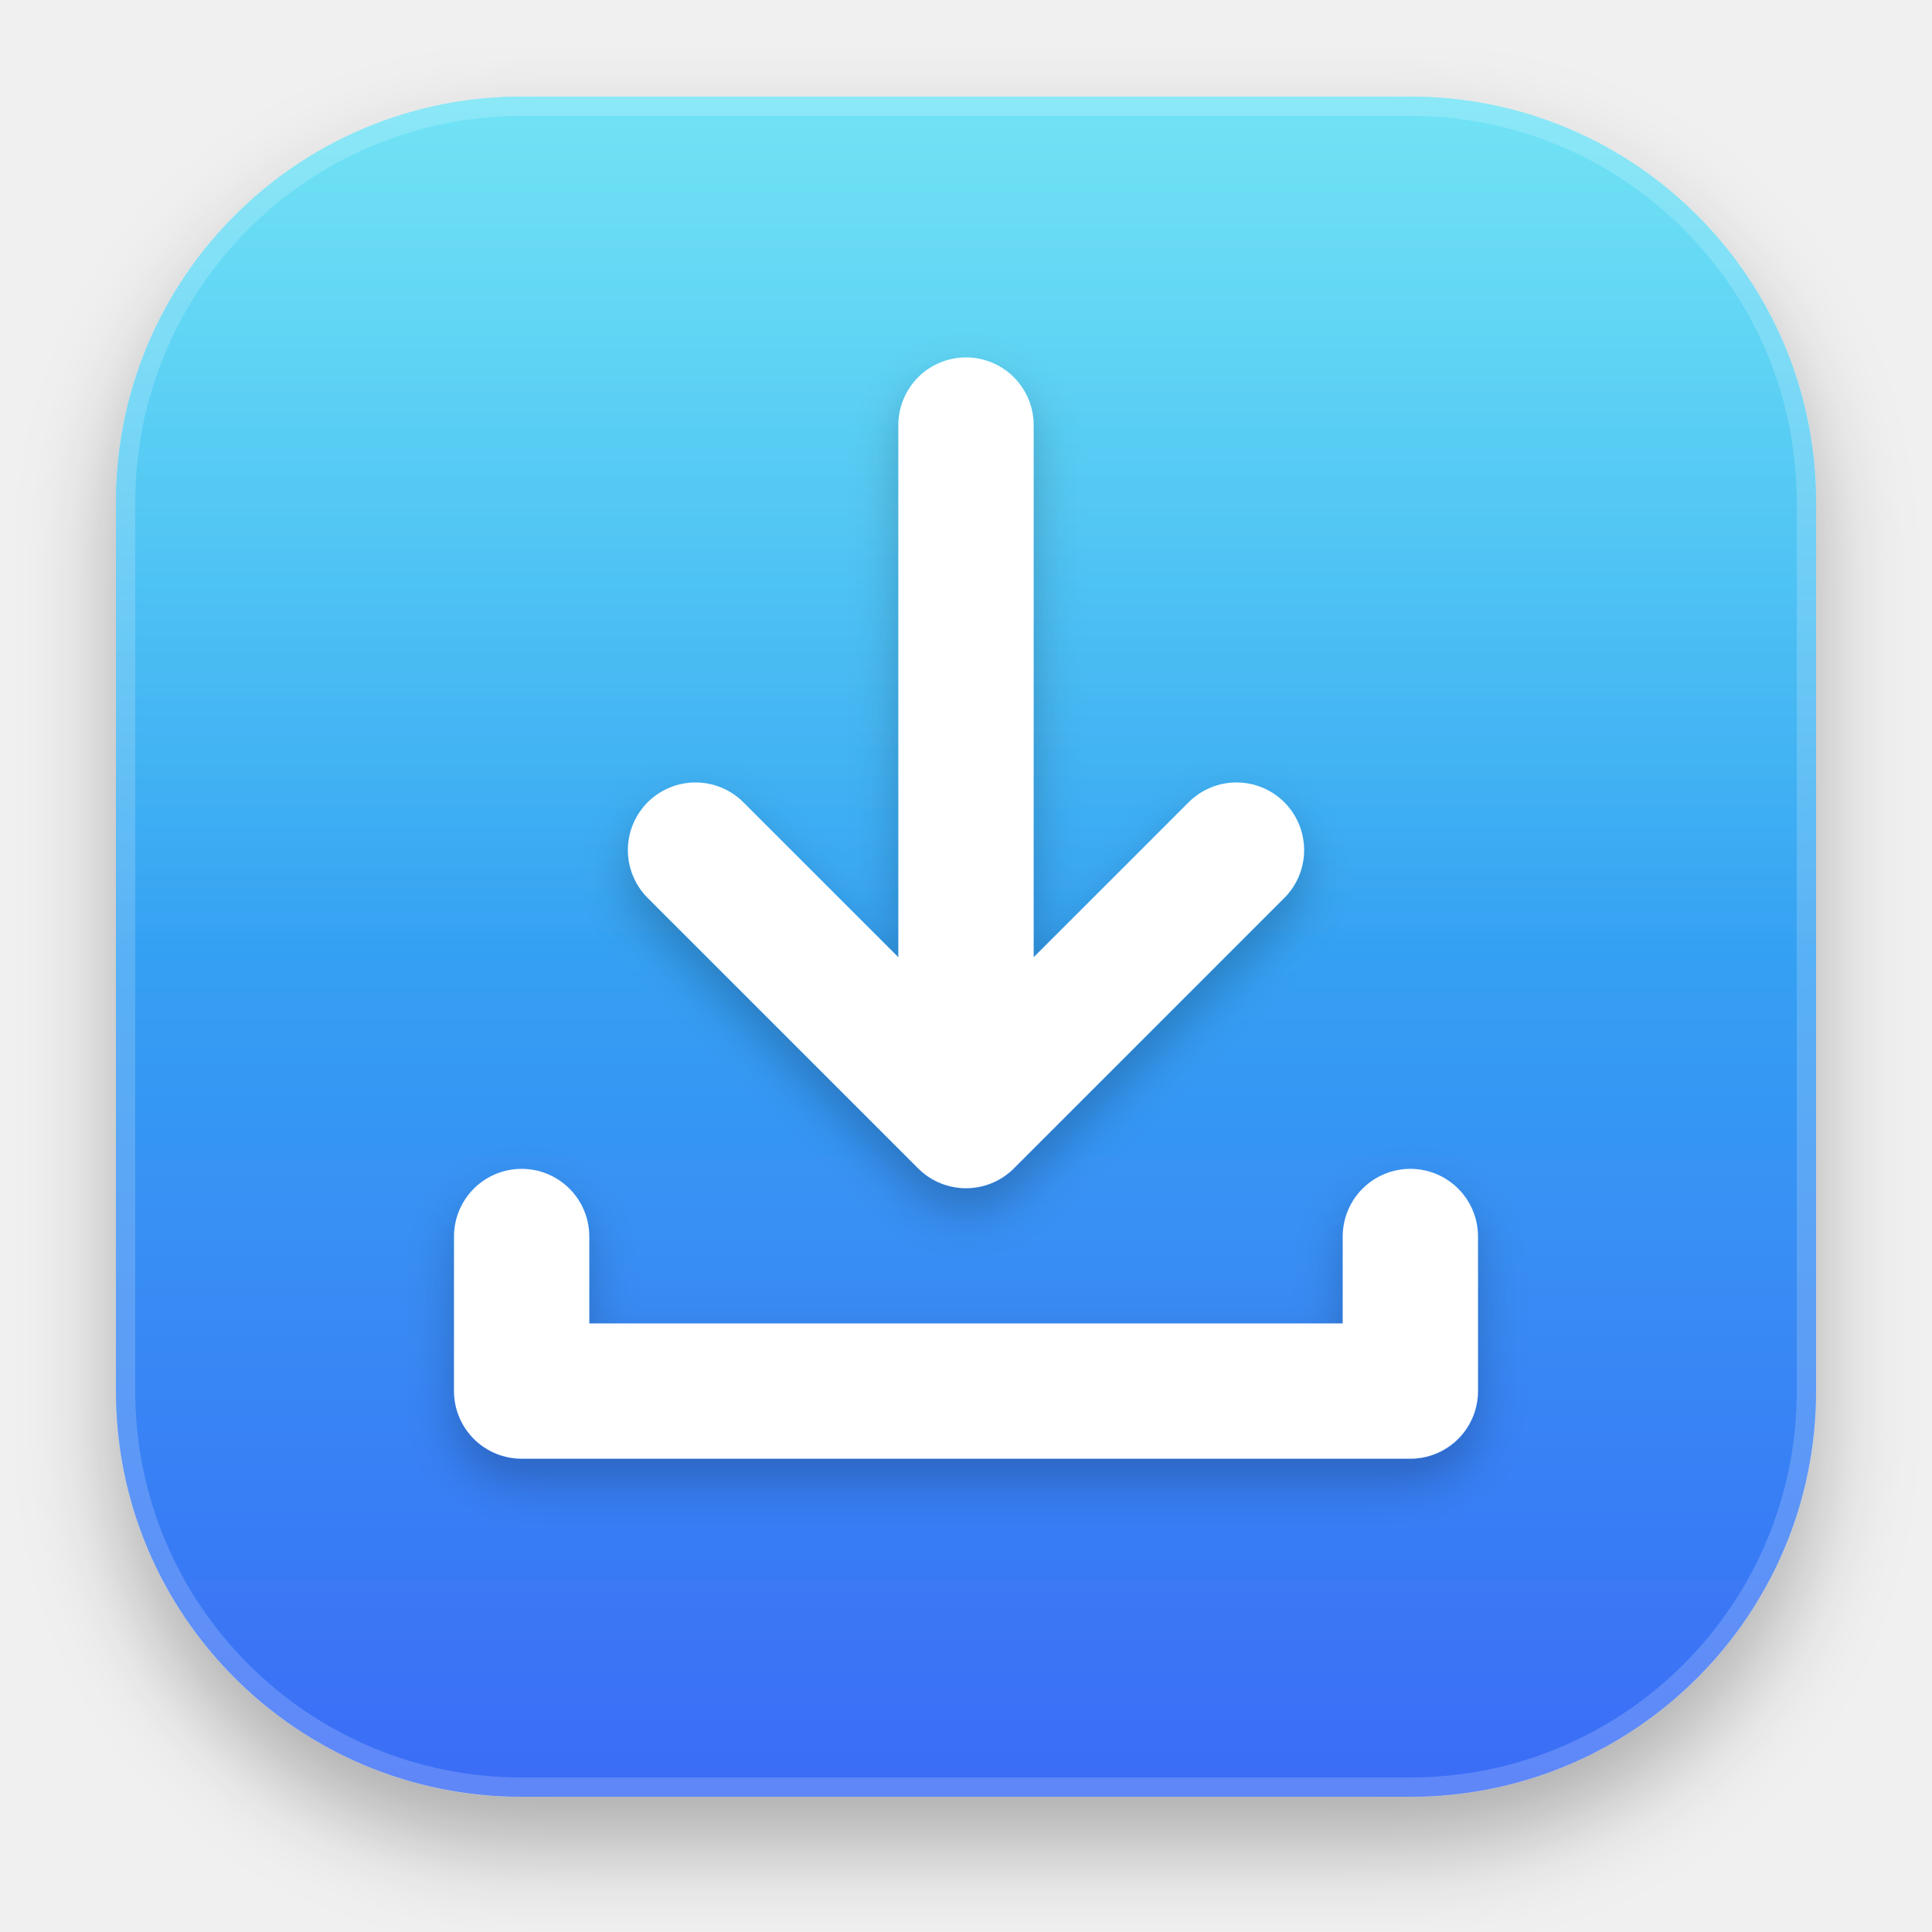
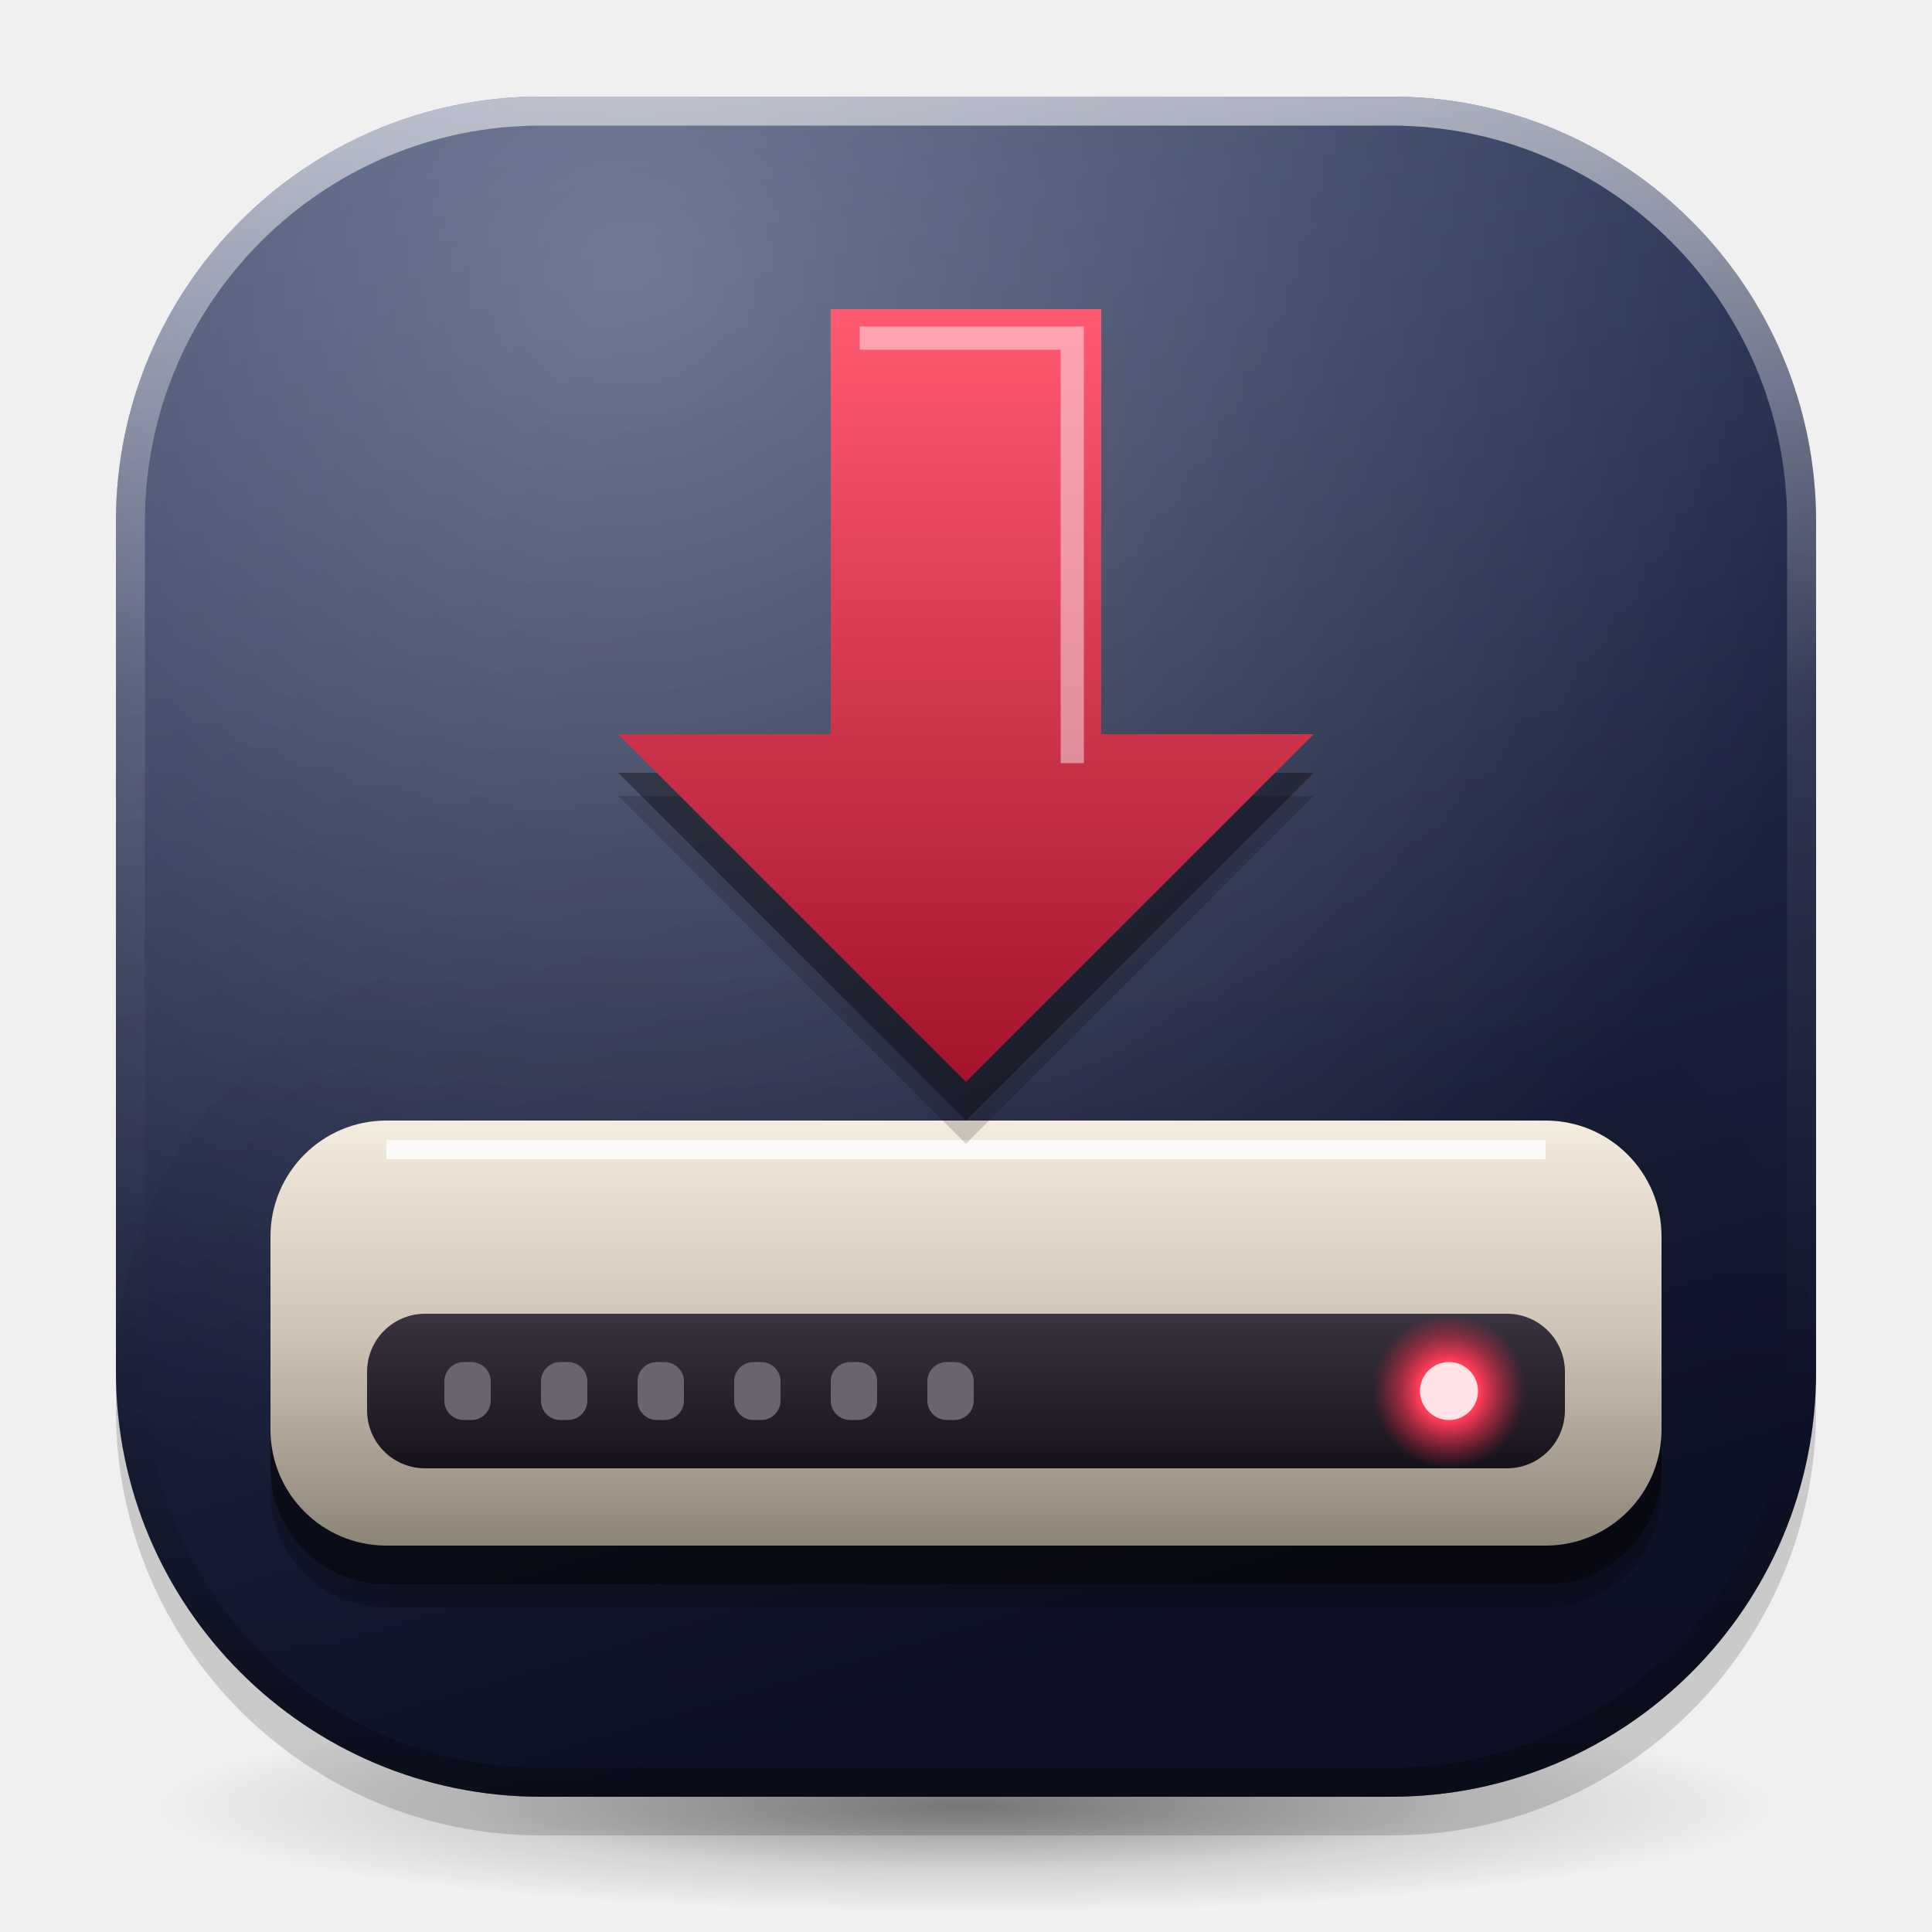
<svg xmlns="http://www.w3.org/2000/svg" viewBox="0 0 100 100" width="100" height="100">
  <defs>
-     <linearGradient id="g" x1="0" y1="0" x2="0" y2="1">
-       <stop offset="0" stop-color="#2fd6f0" />
-       <stop offset="1" stop-color="#3b6cf6" />
+     <radialGradient id="cs" cx="0.5" cy="0.5" r="0.5">
+       <stop offset="0" stop-color="#000" stop-opacity="0.42" />
+       <stop offset="0.6" stop-color="#000" stop-opacity="0.12" />
+       <stop offset="1" stop-color="#000" stop-opacity="0" />
+     </radialGradient>
+     <linearGradient id="bd" x1="0" y1="0" x2="0.3" y2="1">
+       <stop offset="0" stop-color="#34416a" />
+       <stop offset="0.55" stop-color="#1f2745" />
+       <stop offset="1" stop-color="#10142a" />
    </linearGradient>
-     <linearGradient id="h" x1="0" y1="0" x2="0" y2="1">
-       <stop offset="0" stop-color="#fff" stop-opacity=".32" />
-       <stop offset=".5" stop-color="#fff" stop-opacity="0" />
+     <radialGradient id="gl" cx="0.3" cy="0.1" r="0.75">
+       <stop offset="0" stop-color="#fff" stop-opacity="0.32" />
+       <stop offset="1" stop-color="#fff" stop-opacity="0" />
+     </radialGradient>
+     <linearGradient id="rim" x1="0" y1="0" x2="0" y2="1">
+       <stop offset="0" stop-color="#fff" stop-opacity="0.55" />
+       <stop offset="0.35" stop-color="#fff" stop-opacity="0.1" />
+       <stop offset="0.8" stop-color="#000" stop-opacity="0.05" />
+       <stop offset="1" stop-color="#000" stop-opacity="0.3" />
    </linearGradient>
-     <filter id="gs" x="-20%" y="-20%" width="140%" height="140%">
-       <feDropShadow dx="0" dy="1.2" stdDeviation="1.2" flood-color="#000" flood-opacity=".22" />
-     </filter>
-     <filter id="s" x="-20%" y="-20%" width="140%" height="150%">
-       <feDropShadow dx="0" dy="2.5" stdDeviation="2.4" flood-color="#000" flood-opacity=".28" />
-     </filter>
+     <linearGradient id="fl" x1="0" y1="0" x2="0" y2="1">
+       <stop offset="0" stop-color="#000" stop-opacity="0" />
+       <stop offset="1" stop-color="#000" stop-opacity="0.16" />
+     </linearGradient>
+     <linearGradient id="caja" x1="0" y1="0" x2="0" y2="1">
+       <stop offset="0" stop-color="#f4ecdf" />
+       <stop offset="0.5" stop-color="#cfc4b6" />
+       <stop offset="1" stop-color="#8d8478" />
+     </linearGradient>
+     <linearGradient id="cara" x1="0" y1="0" x2="0" y2="1">
+       <stop offset="0" stop-color="#3a3340" />
+       <stop offset="1" stop-color="#16121a" />
+     </linearGradient>
+     <linearGradient id="fx" x1="0" y1="0" x2="0" y2="1">
+       <stop offset="0" stop-color="#ff5a72" />
+       <stop offset="1" stop-color="#a3142c" />
+     </linearGradient>
+     <radialGradient id="led" cx="0.5" cy="0.5" r="0.5">
+       <stop offset="0" stop-color="#ffd0d6" />
+       <stop offset="0.4" stop-color="#ff3b57" />
+       <stop offset="1" stop-color="#c8243c" stop-opacity="0" />
+     </radialGradient>
  </defs>
-   <g filter="url(#s)">
-     <rect x="6" y="5" width="88" height="88" rx="21" fill="url(#g)" />
-     <rect x="6" y="5" width="88" height="88" rx="21" fill="url(#h)" />
-     <rect x="6.5" y="5.5" width="87" height="87" rx="20.5" fill="none" stroke="#fff" stroke-opacity=".18" />
-   </g>
-   <g filter="url(#gs)">
-     <path stroke="#fff" stroke-width="7" stroke-linecap="round" stroke-linejoin="round" fill="none" d="M50 22v34M36 44l14 14 14-14" />
-     <path stroke="#fff" stroke-width="7" stroke-linecap="round" stroke-linejoin="round" fill="none" d="M27 64v8h46v-8" />
-   </g>
+   <ellipse cx="50" cy="93.5" rx="42" ry="5.5" fill="url(#cs)" />
+   <rect x="6" y="7" width="88" height="88" rx="22" fill="#000" opacity=".16" />
+   <rect x="6" y="5" width="88" height="88" rx="22" fill="url(#bd)" />
+   <rect x="6" y="5" width="88" height="88" rx="22" fill="url(#gl)" />
+   <rect x="6" y="49" width="88" height="44" rx="22" fill="url(#fl)" />
+   <rect x="6.75" y="5.75" width="86.5" height="86.5" rx="21.25" fill="none" stroke="url(#rim)" stroke-width="1.5" />
+   <path d="M20 58h60a6 6 0 0 1 6 6v10a6 6 0 0 1-6 6H20a6 6 0 0 1-6-6V64a6 6 0 0 1 6-6z" fill="#000" opacity="0.20" transform="translate(0 3.2)" />
+   <path d="M20 58h60a6 6 0 0 1 6 6v10a6 6 0 0 1-6 6H20a6 6 0 0 1-6-6V64a6 6 0 0 1 6-6z" fill="#000" opacity="0.40" transform="translate(0 2)" />
+   <path d="M20 58h60a6 6 0 0 1 6 6v10a6 6 0 0 1-6 6H20a6 6 0 0 1-6-6V64a6 6 0 0 1 6-6z" fill="url(#caja)" />
+   <rect x="19" y="68" width="62" height="8" rx="3" fill="url(#cara)" />
+   <rect x="23" y="70.5" width="2.4" height="3" rx="1" fill="#6b6370" />
+   <rect x="28" y="70.5" width="2.4" height="3" rx="1" fill="#6b6370" />
+   <rect x="33" y="70.5" width="2.4" height="3" rx="1" fill="#6b6370" />
+   <rect x="38" y="70.5" width="2.4" height="3" rx="1" fill="#6b6370" />
+   <rect x="43" y="70.5" width="2.4" height="3" rx="1" fill="#6b6370" />
+   <rect x="48" y="70.5" width="2.4" height="3" rx="1" fill="#6b6370" />
+   <circle cx="75" cy="72" r="4" fill="url(#led)" />
+   <circle cx="75" cy="72" r="1.5" fill="#ffe3e7" />
+   <path d="M20 59.5h60" stroke="#fff" stroke-opacity=".8" stroke-width="1" />
+   <path d="M43 16h14v22h11L50 56 32 38h11z" fill="#000" opacity="0.17" transform="translate(0 3.2)" />
+   <path d="M43 16h14v22h11L50 56 32 38h11z" fill="#000" opacity="0.35" transform="translate(0 2)" />
+   <path d="M43 16h14v22h11L50 56 32 38h11z" fill="url(#fx)" />
+   <path d="M44.5 17.5h11v22" stroke="#fff" stroke-opacity=".45" stroke-width="1.2" fill="none" />
</svg>
